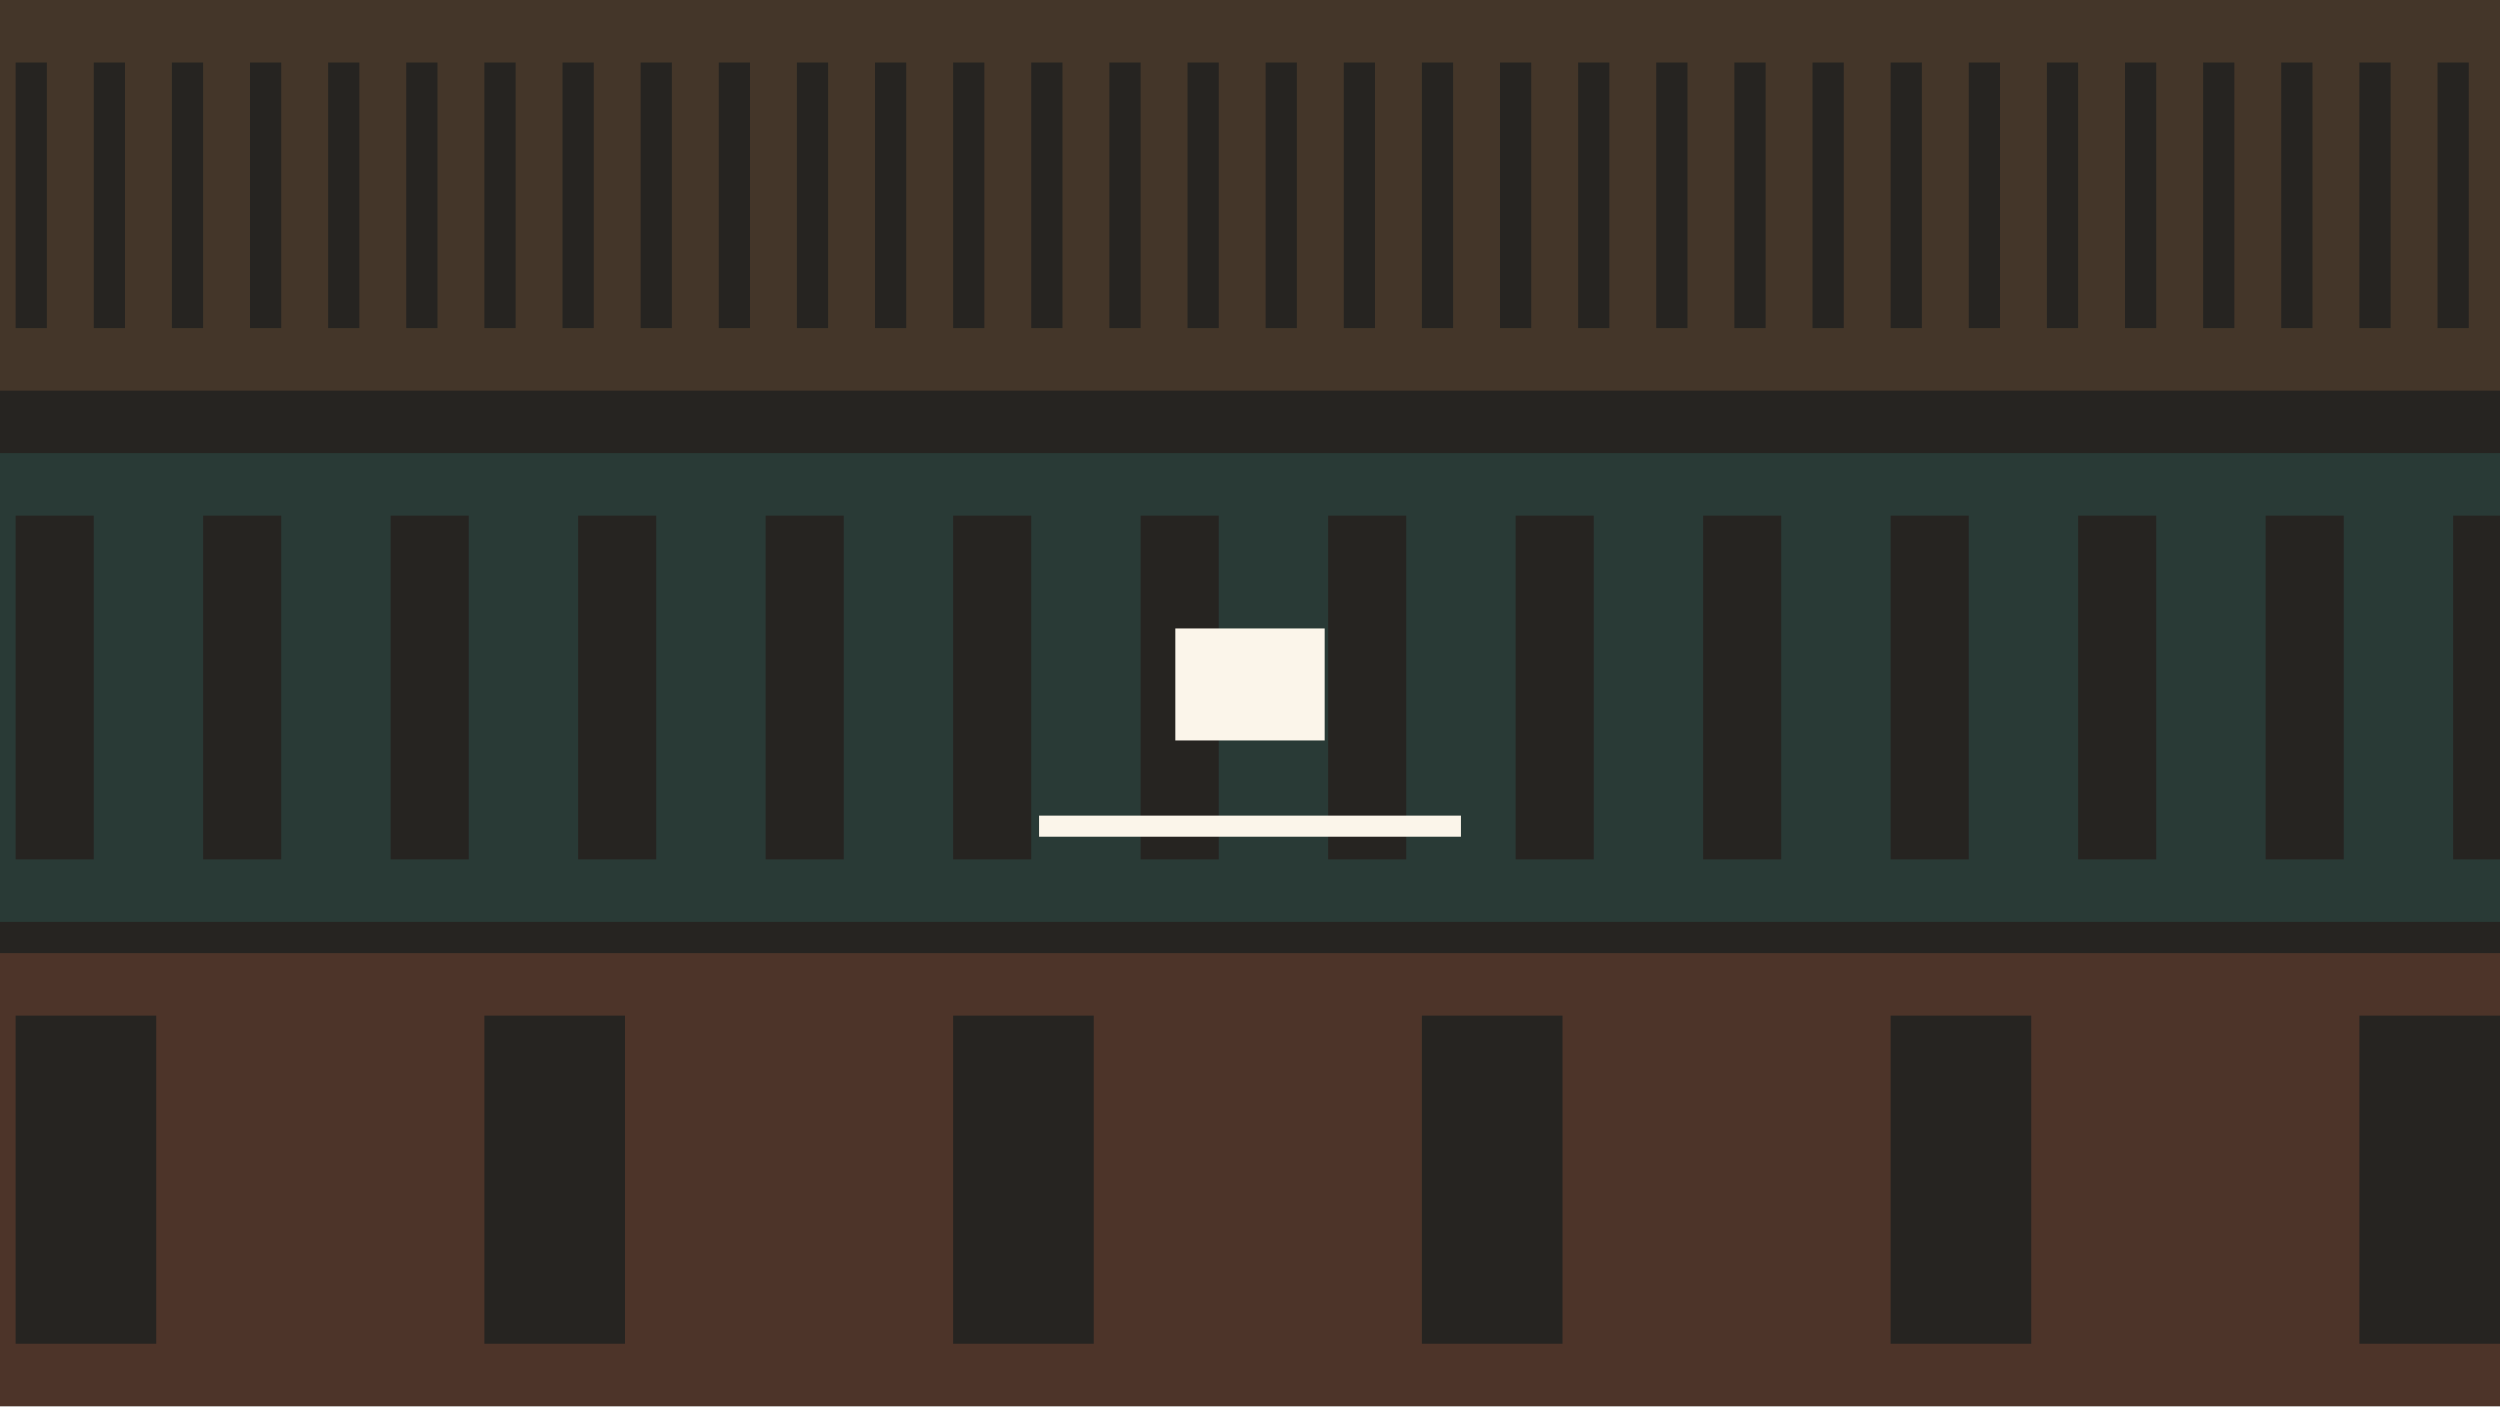
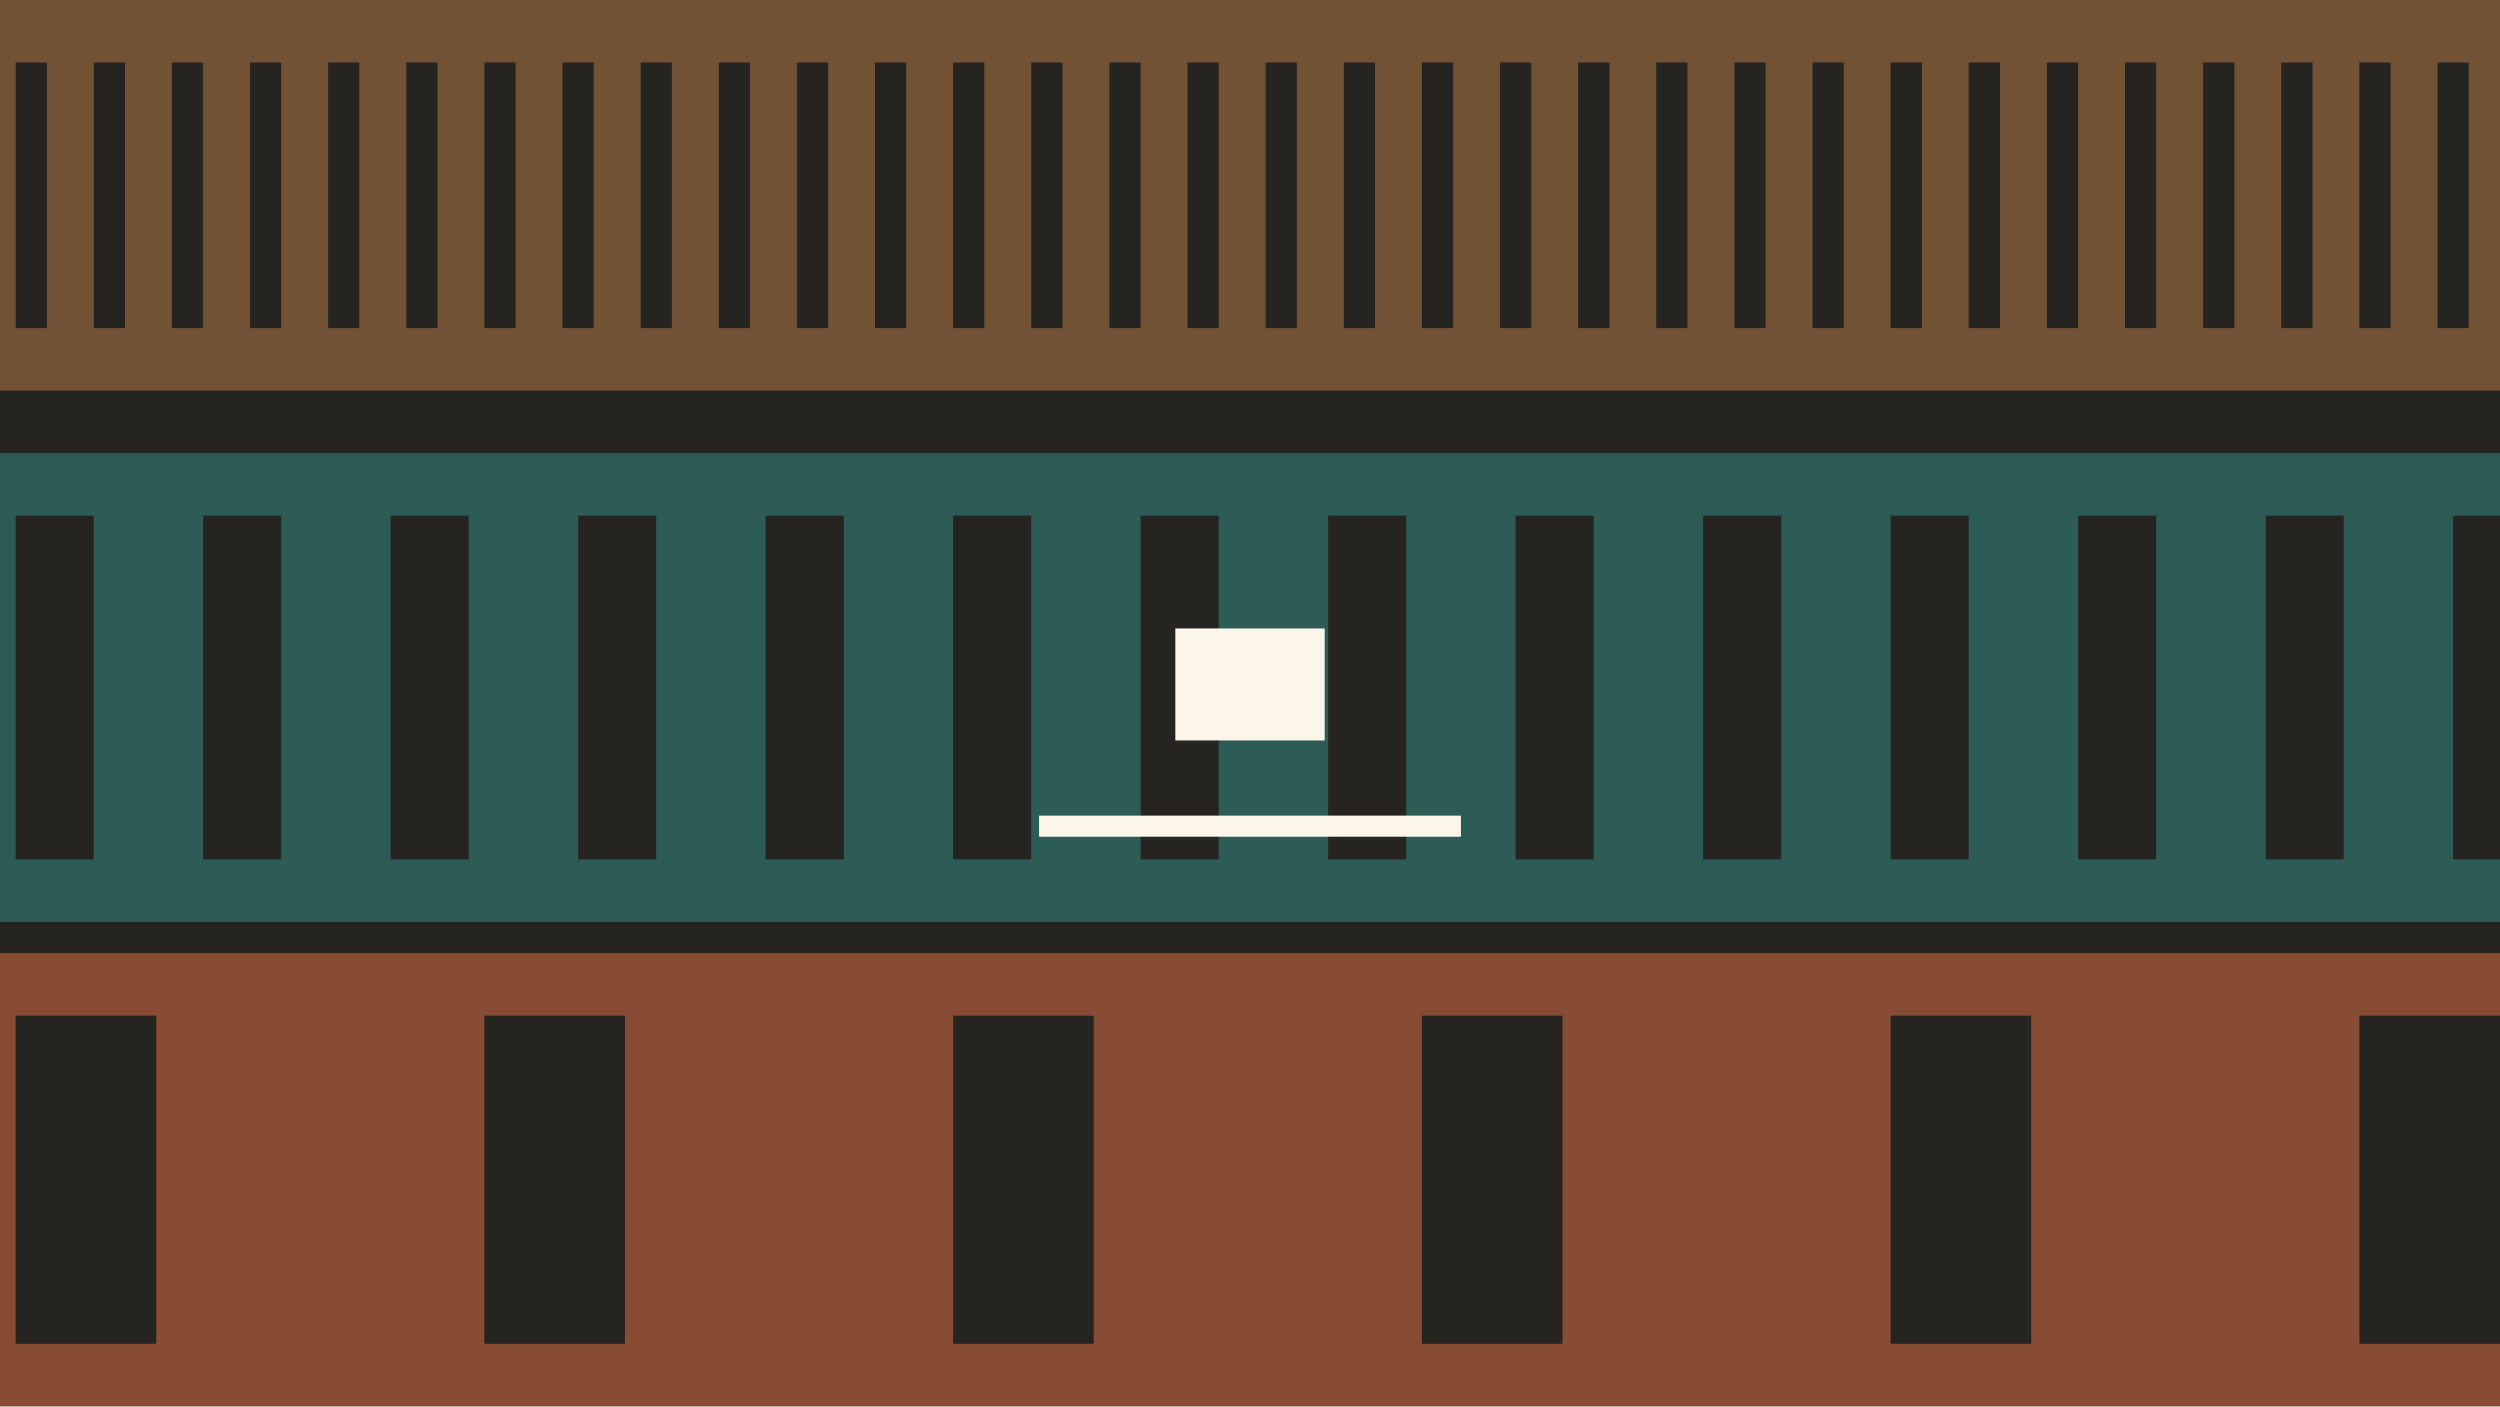
<svg xmlns="http://www.w3.org/2000/svg" width="320" height="180" viewBox="0 0 320 180">
  <defs>
    <clipPath id="s-bg-parallax-clip" clipPathUnits="userSpaceOnUse">
      <path d="M 0 0 H 320 V 180 H 0 Z" />
    </clipPath>
  </defs>
  <g id="s-stage" fill="#141414">
    <path id="s-stage-shape" d="M 0 0 H 320 V 180 H 0 Z" />
  </g>
  <g id="s-bg-parallax" fill="#a89880" opacity="0.12" clip-path="url(#s-bg-parallax-clip)">
    <path id="s-bg-parallax-shape" d="M 0 0 H 320 V 180 H 0 Z" />
  </g>
-   <g id="s-bg-parallax-far" fill="#8a623c" opacity="0.3" transform="translate(0 0)">
+   <g id="s-bg-parallax-far" fill="#8a623c" opacity="0.75" transform="translate(0 0)">
    <animateTransform attributeName="transform" type="translate" begin="0s" dur="4s" calcMode="linear" values="0 0;-10 0" keyTimes="0;1" fill="remove" repeatCount="indefinite" />
    <path id="s-bg-parallax-far-shape" d="M -10 0 H 330 V 50 H -10 Z M -8 8 V 42 H -4 V 8 Z M 2 8 V 42 H 6 V 8 Z M 12 8 V 42 H 16 V 8 Z M 22 8 V 42 H 26 V 8 Z M 32 8 V 42 H 36 V 8 Z M 42 8 V 42 H 46 V 8 Z M 52 8 V 42 H 56 V 8 Z M 62 8 V 42 H 66 V 8 Z M 72 8 V 42 H 76 V 8 Z M 82 8 V 42 H 86 V 8 Z M 92 8 V 42 H 96 V 8 Z M 102 8 V 42 H 106 V 8 Z M 112 8 V 42 H 116 V 8 Z M 122 8 V 42 H 126 V 8 Z M 132 8 V 42 H 136 V 8 Z M 142 8 V 42 H 146 V 8 Z M 152 8 V 42 H 156 V 8 Z M 162 8 V 42 H 166 V 8 Z M 172 8 V 42 H 176 V 8 Z M 182 8 V 42 H 186 V 8 Z M 192 8 V 42 H 196 V 8 Z M 202 8 V 42 H 206 V 8 Z M 212 8 V 42 H 216 V 8 Z M 222 8 V 42 H 226 V 8 Z M 232 8 V 42 H 236 V 8 Z M 242 8 V 42 H 246 V 8 Z M 252 8 V 42 H 256 V 8 Z M 262 8 V 42 H 266 V 8 Z M 272 8 V 42 H 276 V 8 Z M 282 8 V 42 H 286 V 8 Z M 292 8 V 42 H 296 V 8 Z M 302 8 V 42 H 306 V 8 Z M 312 8 V 42 H 316 V 8 Z M 322 8 V 42 H 326 V 8 Z" />
  </g>
-   <g id="s-bg-parallax-mid" fill="#2f6f68" opacity="0.3" transform="translate(0 0)">
+   <g id="s-bg-parallax-mid" fill="#2f6f68" opacity="0.75" transform="translate(0 0)">
    <animateTransform attributeName="transform" type="translate" begin="0s" dur="4s" calcMode="linear" values="0 0;-24 0" keyTimes="0;1" fill="remove" repeatCount="indefinite" />
    <path id="s-bg-parallax-mid-shape" d="M -24 58 H 344 V 118 H -24 Z M -22 66 V 110 H -12 V 66 Z M 2 66 V 110 H 12 V 66 Z M 26 66 V 110 H 36 V 66 Z M 50 66 V 110 H 60 V 66 Z M 74 66 V 110 H 84 V 66 Z M 98 66 V 110 H 108 V 66 Z M 122 66 V 110 H 132 V 66 Z M 146 66 V 110 H 156 V 66 Z M 170 66 V 110 H 180 V 66 Z M 194 66 V 110 H 204 V 66 Z M 218 66 V 110 H 228 V 66 Z M 242 66 V 110 H 252 V 66 Z M 266 66 V 110 H 276 V 66 Z M 290 66 V 110 H 300 V 66 Z M 314 66 V 110 H 324 V 66 Z M 338 66 V 110 H 348 V 66 Z" />
  </g>
-   <g id="s-bg-parallax-near" fill="#a85a3c" opacity="0.3" transform="translate(0 0)">
+   <g id="s-bg-parallax-near" fill="#a85a3c" opacity="0.75" transform="translate(0 0)">
    <animateTransform attributeName="transform" type="translate" begin="0s" dur="4s" calcMode="linear" values="0 0;-60 0" keyTimes="0;1" fill="remove" repeatCount="indefinite" />
    <path id="s-bg-parallax-near-shape" d="M -60 122 H 380 V 180 H -60 Z M -58 130 V 172 H -40 V 130 Z M 2 130 V 172 H 20 V 130 Z M 62 130 V 172 H 80 V 130 Z M 122 130 V 172 H 140 V 130 Z M 182 130 V 172 H 200 V 130 Z M 242 130 V 172 H 260 V 130 Z M 302 130 V 172 H 320 V 130 Z M 362 130 V 172 H 380 V 130 Z" />
  </g>
  <g id="s-subject-f0" fill="#fbf5ea" opacity="1">
    <path id="s-subject-f0-shape" d="M 150.442 94.779 L 169.558 94.779 L 169.558 80.442 L 150.442 80.442 Z" />
  </g>
  <g id="s-ground-f0" fill="#fbf5ea" opacity="1">
    <path id="s-ground-f0-shape" d="M 133 107.1 L 187 107.1 L 187 104.4 L 133 104.4 Z" />
  </g>
</svg>
